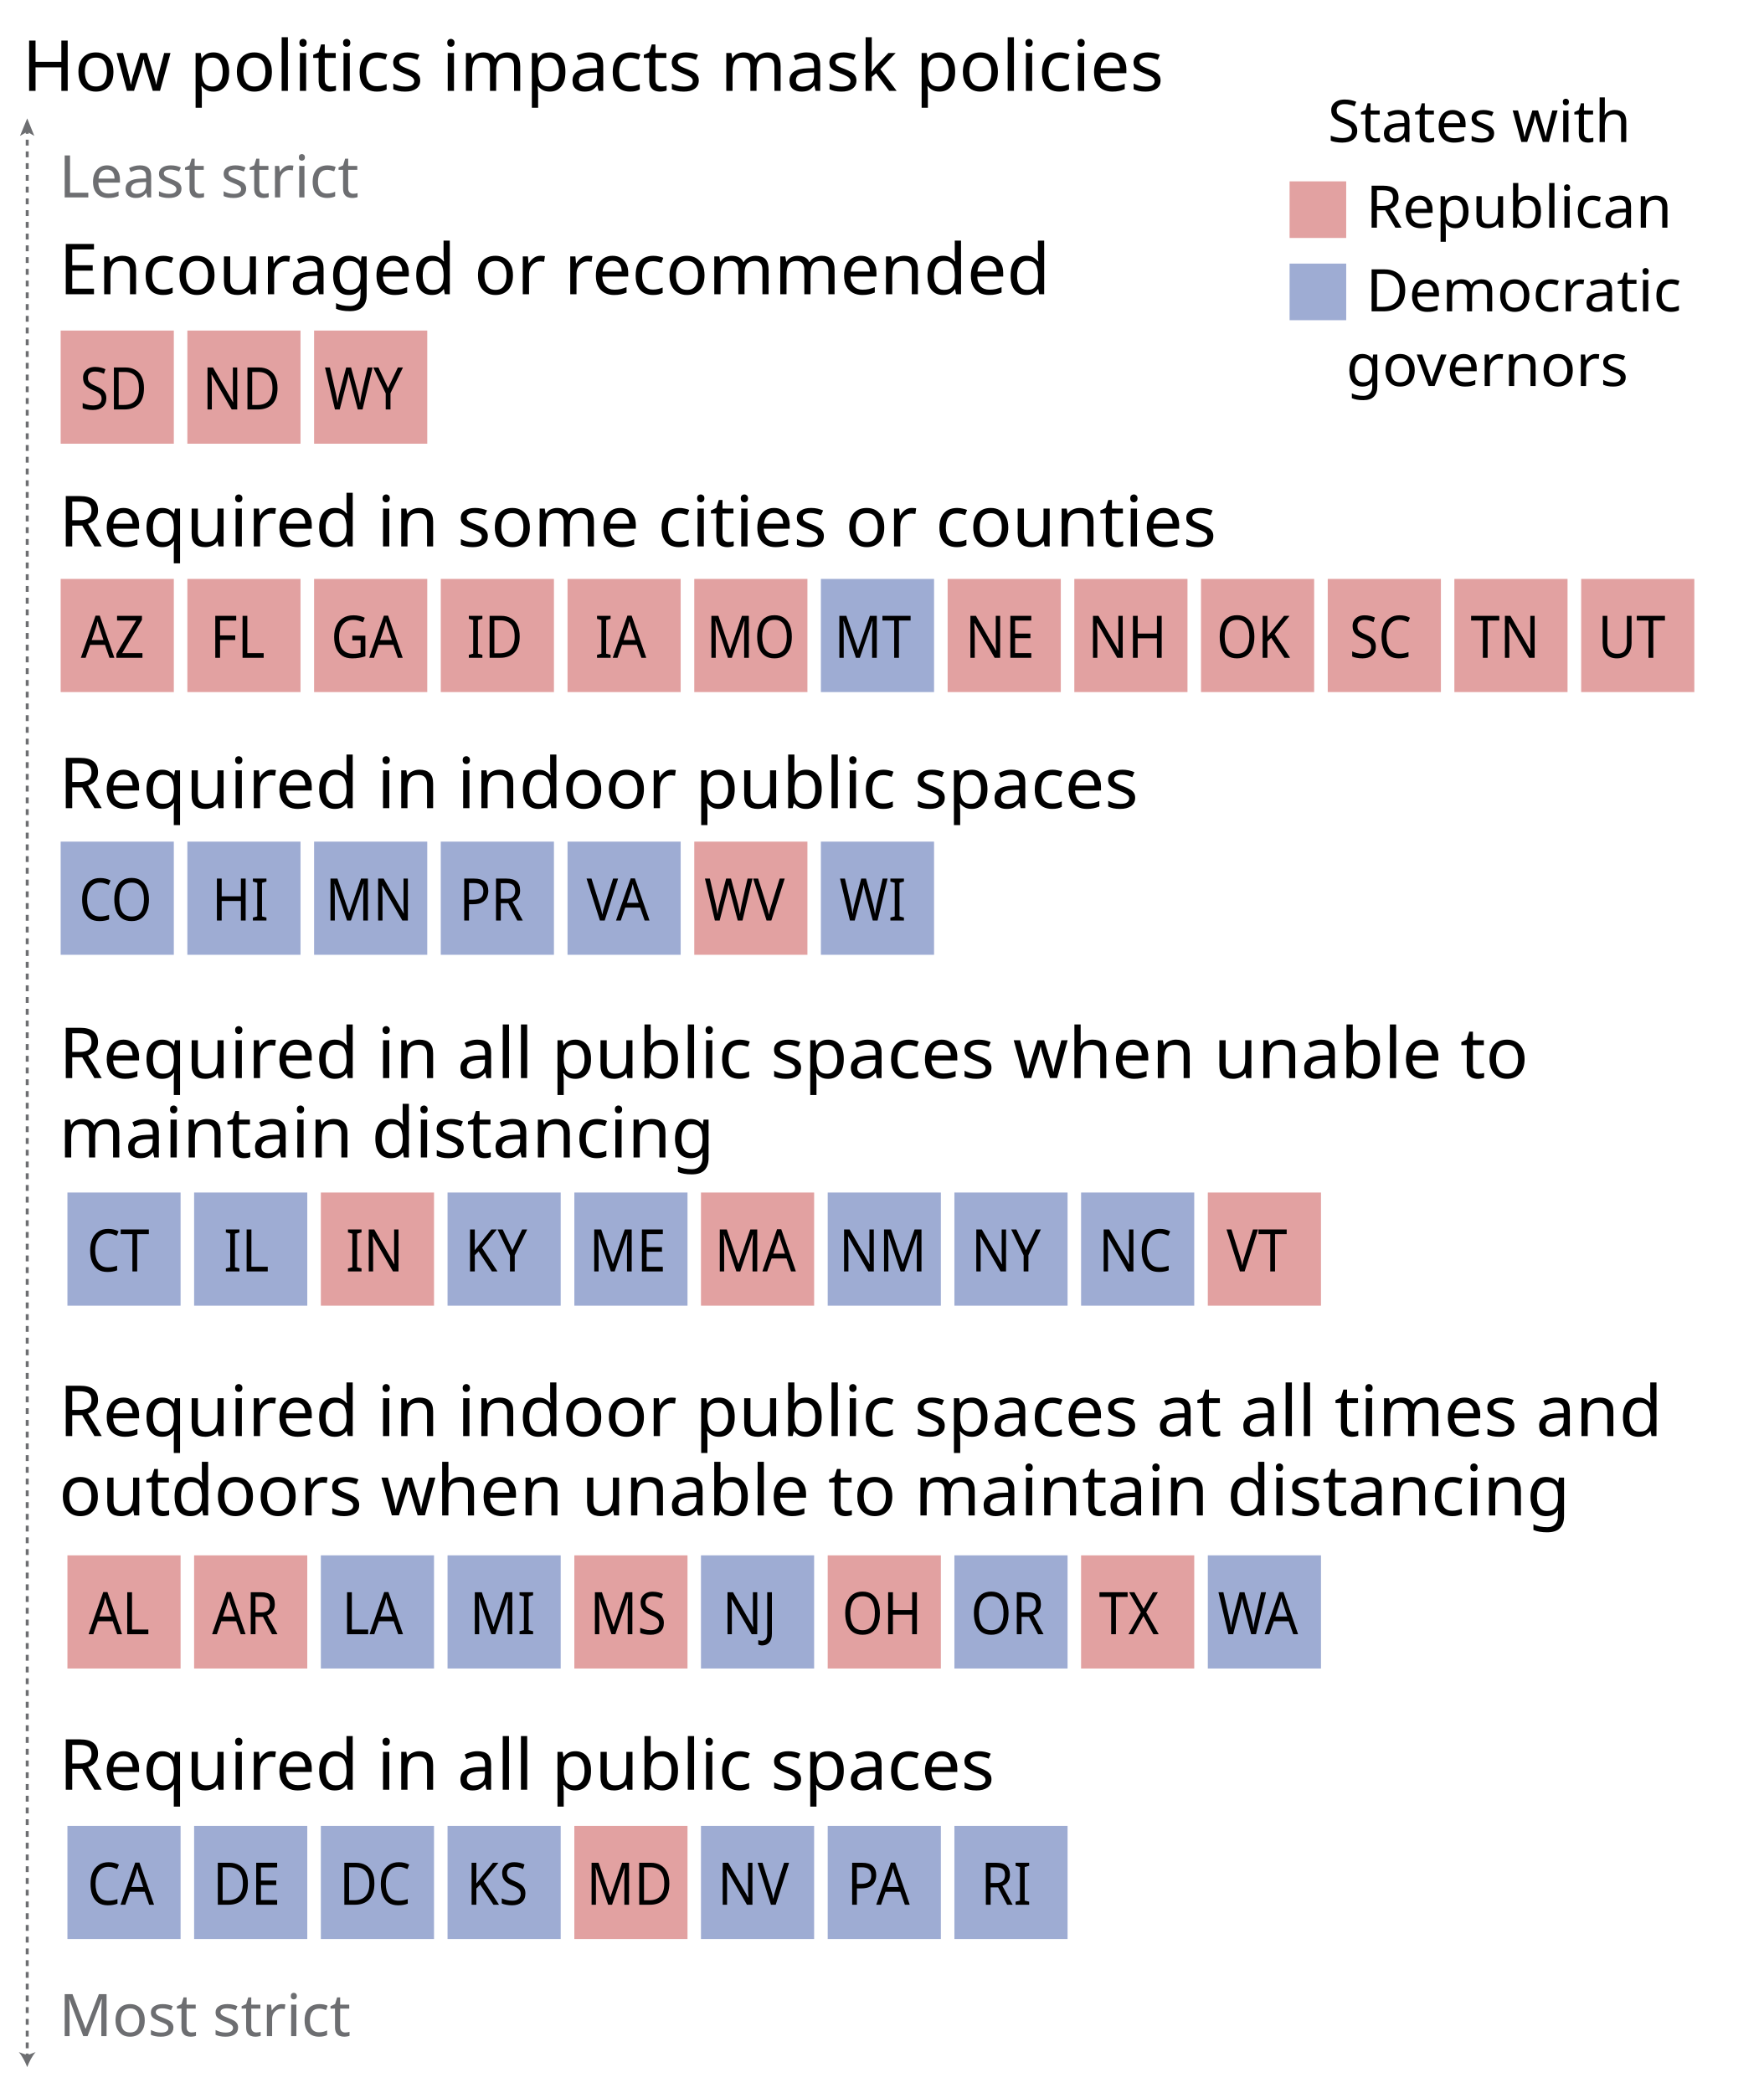
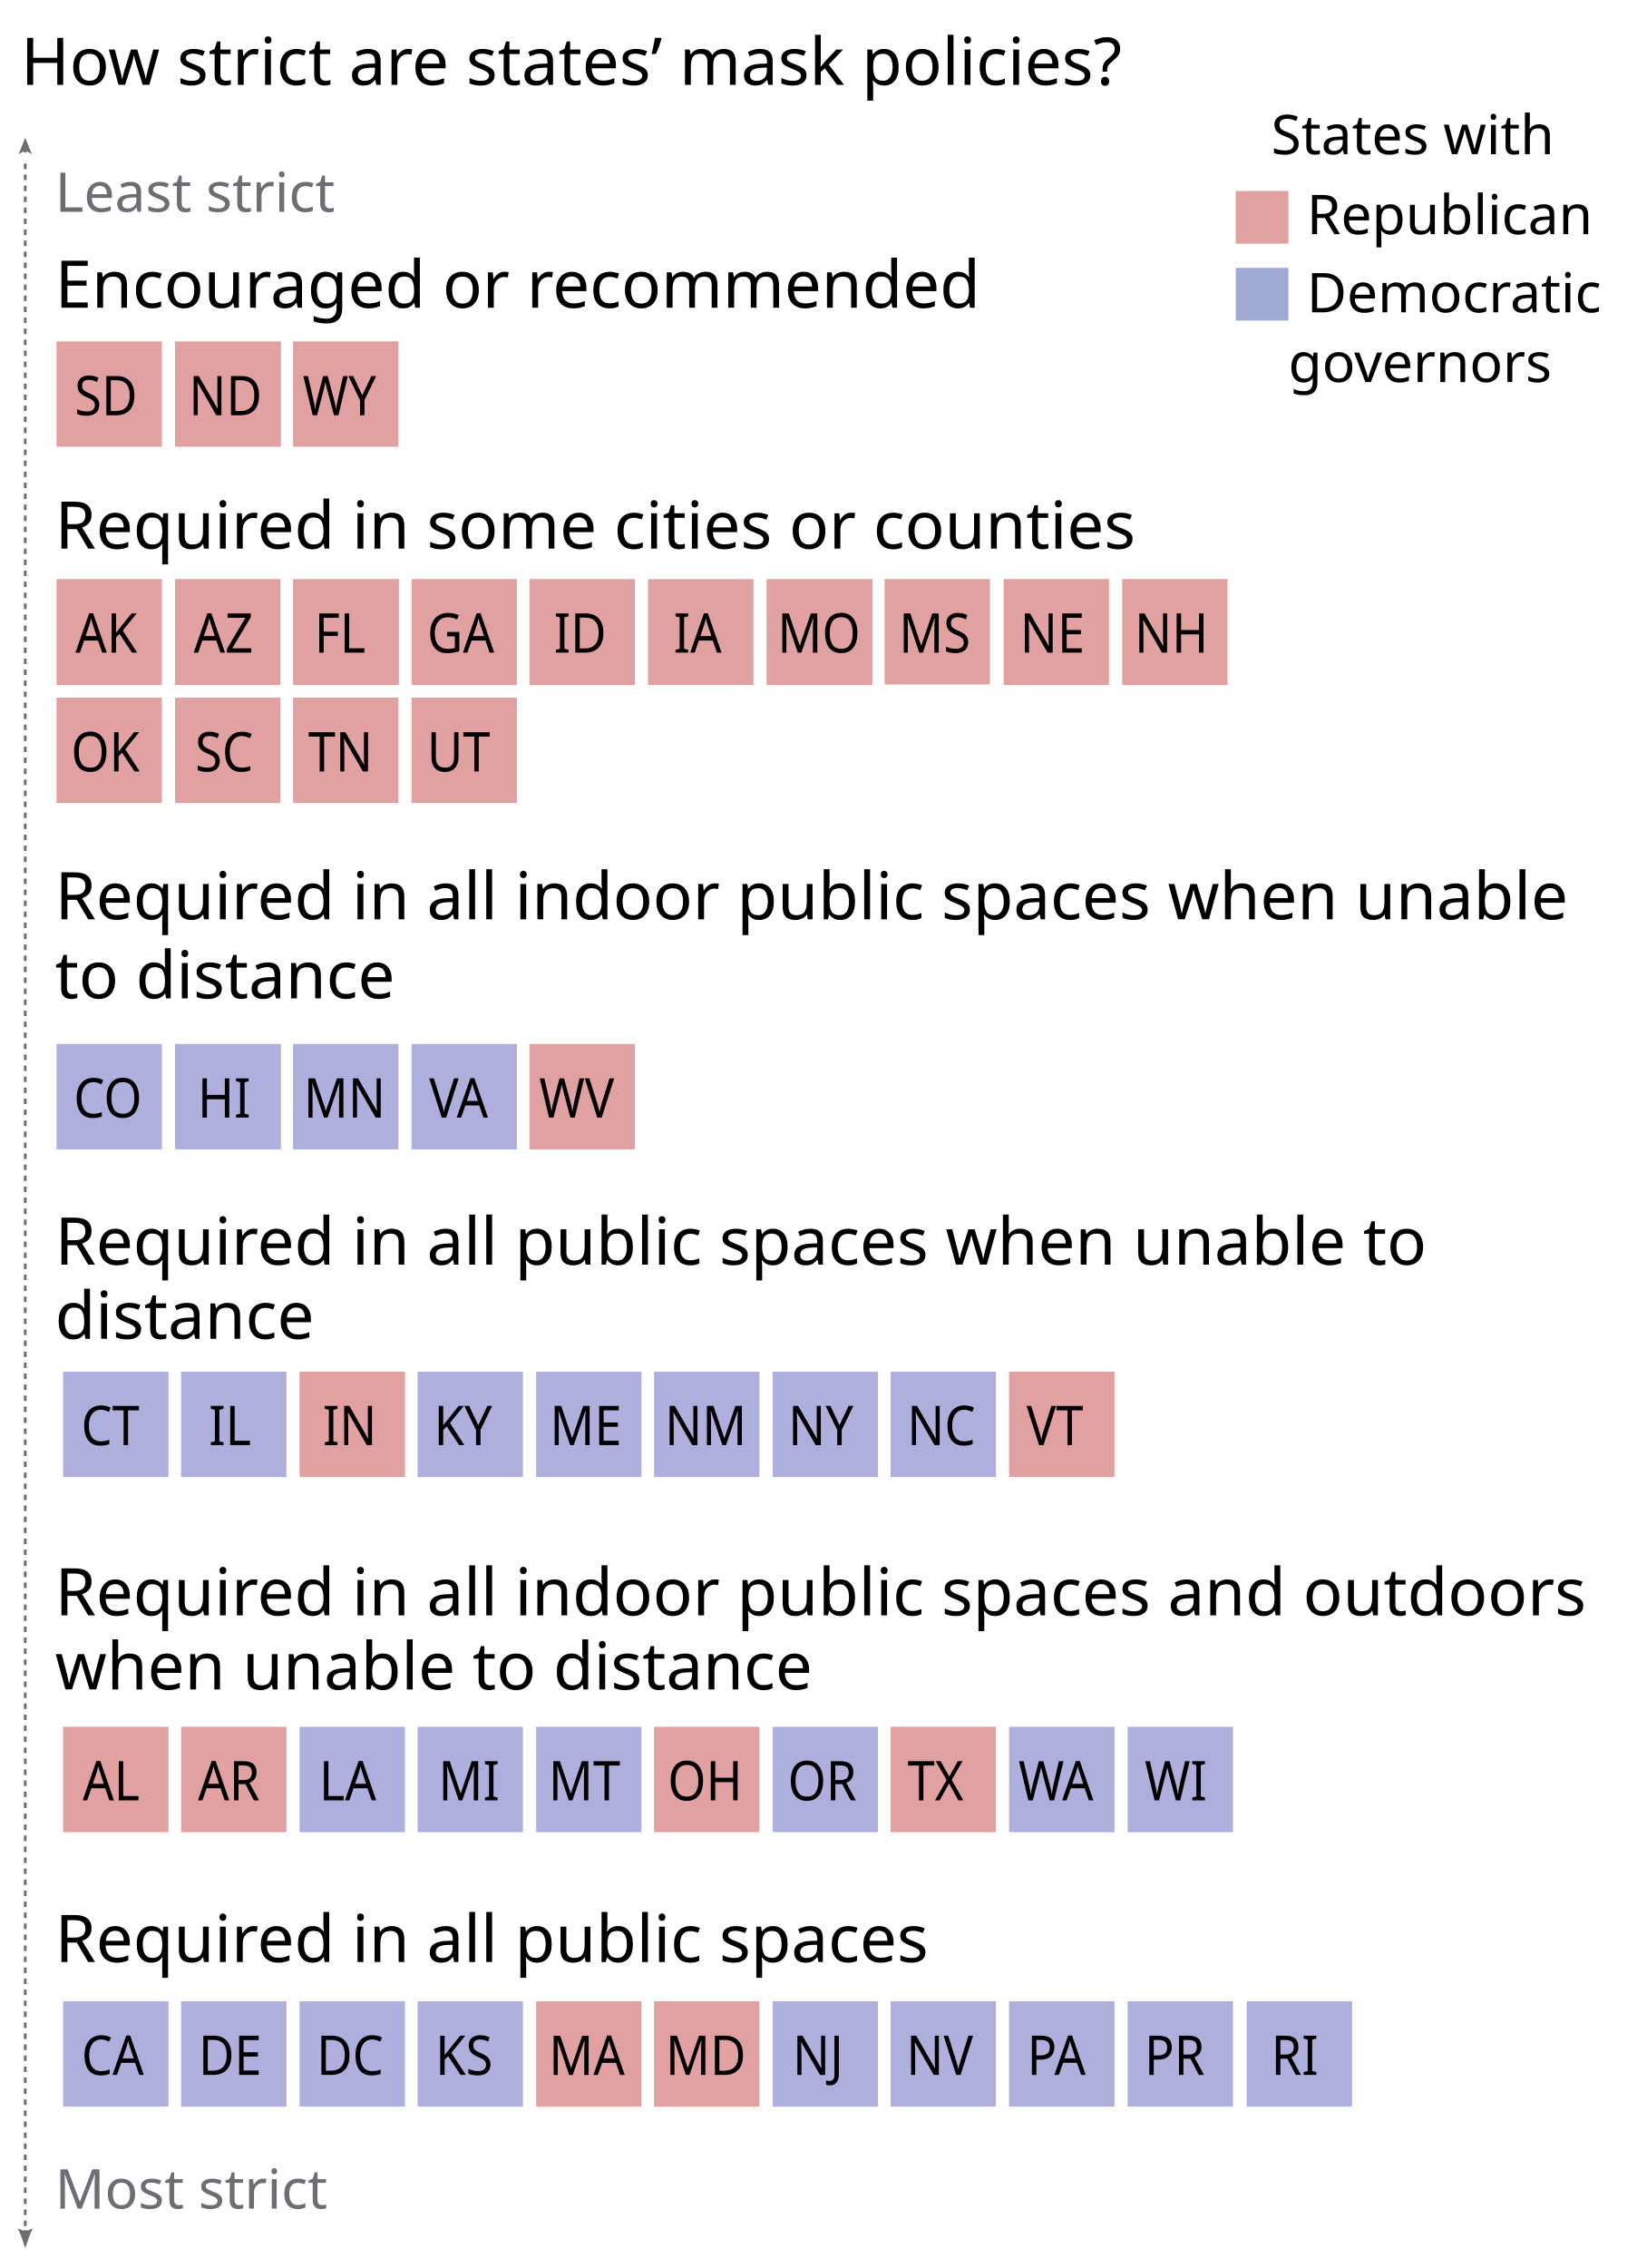
- <svg xmlns="http://www.w3.org/2000/svg" viewBox="0 0 300 356.04">
-   <style>.L{font-size:10px}.M{opacity:.5}.N{font-family:IBMPlexSerif-Bold}.O{fill:#3d59a8}.P{fill:#c54343}.Q{font-size:12px}.R{font-family:IBMPlexSerif}.S{font-family:IBMPlexSerif-Light}.T{fill:#6d6e71}</style>
-   <text transform="translate(3.796 15.461)" font-family="IBMPlexSerif-SemiBold" class="Q">How politics impacts mask policies</text>
+ <svg xmlns="http://www.w3.org/2000/svg" viewBox="0 0 300 413.2">
+   <style>.M{font-size:10px}.N{enable-background:new}.O{font-family:IBMPlexSerif-Bold}.P{opacity:.5}.Q{fill:#c54343}.R{opacity:.4}.S{fill:#3636ad}.T{font-size:12px}.U{font-family:IBMPlexSerif}.V{font-family:IBMPlexSerif-Light}.W{fill:#6d6e71}</style>
+   <text transform="translate(3.796 15.461)" font-family="IBMPlexSerif-SemiBold" class="T">How strict are states’ mask policies?</text>
  <g fill="none" stroke="#6d6e71" stroke-width=".5" stroke-miterlimit="10">
-     <path d="M4.63 22.26v.5" />
-     <path d="M4.63 23.76v325.07" stroke-dasharray="0.999,0.999" />
-     <path d="M4.63 349.33v.5" />
+     <path d="M4.6 27.3v.5" />
+     <path d="M4.6,29.8v377.1" stroke-dasharray="1.002,1.002" />
+     <path d="M4.6 406.3v.5" />
  </g>
-   <g class="T">
-     <path d="M4.63 20.14L3.4 23.12l1.22-.7 1.22.7zm0 331.5c-.32-.85-.86-1.9-1.43-2.56l1.43.52 1.43-.52c-.58.65-1.12 1.7-1.43 2.56z" />
-     <text transform="translate(10.036 33.583)" class="L S">Least strict</text>
-     <text transform="translate(10.036 346.369)" class="L S">Most strict</text>
-   </g>
-   <text transform="translate(10.035 50.058)" class="Q R">Encouraged or recommended</text>
-   <text transform="translate(10.036 92.953)" class="Q R">Required in some cities or counties</text>
-   <text transform="translate(10.035 137.482)" class="Q R">Required in indoor public spaces</text>
-   <text>
-     <tspan x="10.036" y="183.4" class="Q R">Required in all public spaces when unable to </tspan>
-     <tspan y="196.9" x="10.036" class="Q R">maintain distancing</tspan>
-     <tspan x="10.035" y="244.291" class="Q R">Required in indoor public spaces at all times and</tspan>
-     <tspan y="257.791" x="10.035" class="Q R">outdoors when unable to maintain distancing</tspan>
-   </text>
-   <text transform="translate(10.035 304.448)" class="Q R">Required in all public spaces</text>
-   <path d="M10.32 56.23h19.25v19.25H10.32z" class="M P" />
-   <text transform="matrix(.894 0 0 1 13.6013 69.6528)" class="L N">SD</text>
-   <path d="M31.87 56.23h19.25v19.25H31.87z" class="M P" />
-   <text transform="matrix(.894 0 0 1 34.4313 69.6528)" class="L N">ND</text>
-   <path d="M53.43 56.23h19.25v19.25H53.43z" class="M P" />
-   <text transform="matrix(.894 0 0 1 55.1763 69.6528)" class="L N">WY</text>
-   <path d="M10.32 98.48h19.25v19.25H10.32z" class="M P" />
-   <text transform="matrix(.894 0 0 1 13.7537 111.9013)" class="L N">AZ</text>
-   <path d="M31.87 98.48h19.25v19.25H31.87z" class="M P" />
-   <text transform="matrix(.894 0 0 1 35.7546 111.9013)" class="L N">FL</text>
-   <path d="M53.43 98.48h19.25v19.25H53.43z" class="M P" />
-   <text transform="matrix(.894 0 0 1 56.2984 111.9013)" class="L N">GA</text>
-   <path d="M74.98 98.48h19.25v19.25H74.98z" class="M P" />
-   <text transform="matrix(.894 0 0 1 79.3901 111.9013)" class="L N">ID</text>
-   <path d="M96.54 98.48h19.25v19.25H96.54z" class="M P" />
-   <text transform="matrix(.894 0 0 1 101.1991 111.9013)" class="L N">IA</text>
-   <path d="M118.1 98.48h19.25v19.25H118.1z" class="M P" />
-   <text transform="matrix(.894 0 0 1 120.1472 111.9013)" class="L N">MO</text>
-   <path d="M139.64 98.48h19.25v19.25h-19.25z" class="M O" />
-   <text transform="matrix(.894 0 0 1 141.9155 111.9013)" class="L N">MT</text>
-   <path d="M161.2 98.48h19.25v19.25H161.2z" class="M P" />
-   <text transform="matrix(.894 0 0 1 164.2074 111.9013)" class="L N">NE</text>
-   <path d="M182.75 98.48H202v19.25h-19.25z" class="M P" />
-   <text transform="matrix(.894 0 0 1 185.0594 111.9013)" class="L N">NH</text>
-   <path d="M204.3 98.48h19.25v19.25H204.3z" class="M P" />
-   <text transform="matrix(.894 0 0 1 206.9402 111.9013)" class="L N">OK</text>
-   <path d="M225.86 98.48h19.25v19.25h-19.25z" class="M P" />
-   <text transform="matrix(.894 0 0 1 229.5582 111.9013)" class="L N">SC</text>
-   <path d="M247.4 98.48h19.25v19.25H247.4z" class="M P" />
-   <text transform="matrix(.894 0 0 1 250.1647 111.9013)" class="L N">TN</text>
-   <path d="M268.97 98.48h19.25v19.25h-19.25z" class="M P" />
-   <text transform="matrix(.894 0 0 1 271.8126 111.9013)" class="L N">UT</text>
-   <path d="M10.32 143.17h19.25v19.25H10.32z" class="M O" />
-   <text transform="matrix(.894 0 0 1 13.427 156.5954)" class="L N">CO</text>
-   <path d="M31.87 143.17h19.25v19.25H31.87z" class="M O" />
-   <text transform="matrix(.894 0 0 1 36.0319 156.5954)" class="L N">HI</text>
-   <path d="M53.43 143.17h19.25v19.25H53.43z" class="M O" />
-   <text transform="matrix(.894 0 0 1 55.3507 156.5954)" class="L N">MN</text>
-   <path d="M74.98 143.17h19.25v19.25H74.98z" class="M O" />
-   <text transform="matrix(.894 0 0 1 78.103 156.5954)" class="L N">PR</text>
-   <path d="M96.54 143.17h19.25v19.25H96.54z" class="M O" />
-   <text transform="matrix(.894 0 0 1 99.7777 156.5954)" class="L N">VA</text>
-   <path d="M118.1 143.17h19.25v19.25H118.1z" class="M P" />
-   <text transform="matrix(.894 0 0 1 119.8074 156.5954)" class="L N">WV</text>
-   <path d="M139.64 143.17h19.25v19.25h-19.25z" class="M O" />
-   <text transform="matrix(.894 0 0 1 142.7829 156.5954)" class="L N">WI</text>
-   <path d="M11.47 202.86h19.25v19.25H11.47z" class="M O" />
-   <text transform="matrix(.894 0 0 1 14.7932 216.2793)" class="L N">CT</text>
-   <path d="M33.02 202.86h19.25v19.25H33.02z" class="M O" />
-   <text transform="matrix(.894 0 0 1 38.0592 216.2793)" class="L N">IL</text>
-   <path d="M54.58 202.86h19.25v19.25H54.58z" class="M P" />
-   <text transform="matrix(.894 0 0 1 58.8311 216.2793)" class="L N">IN</text>
-   <path d="M76.13 202.86h19.25v19.25H76.13z" class="M O" />
-   <text transform="matrix(.894 0 0 1 79.0932 216.2793)" class="L N">KY</text>
-   <path d="M97.7 202.86h19.25v19.25H97.7z" class="M O" />
-   <text transform="matrix(.894 0 0 1 100.2181 216.2793)" class="L N">ME</text>
-   <path d="M119.24 202.86h19.25v19.25h-19.25z" class="M P" />
-   <text transform="matrix(.894 0 0 1 121.5755 216.2793)" class="L N">MA</text>
-   <path d="M140.8 202.86h19.25v19.25H140.8z" class="M O" />
-   <text transform="matrix(.894 0 0 1 142.7184 216.2793)" class="L N">NM</text>
-   <path d="M162.35 202.86h19.25v19.25h-19.25z" class="M O" />
-   <text transform="matrix(.894 0 0 1 165.2115 216.2793)" class="L N">NY</text>
-   <path d="M183.9 202.86h19.25v19.25H183.9z" class="M O" />
-   <text transform="matrix(.894 0 0 1 186.8774 216.2793)" class="L N">NC</text>
-   <path d="M205.46 202.86h19.25v19.25h-19.25z" class="M P" />
-   <text transform="matrix(.894 0 0 1 208.6371 216.2793)" class="L N">VT</text>
-   <path d="M11.47 264.58h19.25v19.25H11.47z" class="M P" />
-   <text transform="matrix(.894 0 0 1 15.0657 277.9981)" class="L N">AL</text>
-   <path d="M33.02 264.58h19.25v19.25H33.02z" class="M P" />
-   <text transform="matrix(.894 0 0 1 36.0744 277.9981)" class="L N">AR</text>
-   <path d="M54.58 264.58h19.25v19.25H54.58z" class="M O" />
-   <text transform="matrix(.894 0 0 1 58.1739 277.9981)" class="L N">LA</text>
-   <path d="M76.13 264.58h19.25v19.25H76.13z" class="M O" />
-   <text transform="matrix(.894 0 0 1 79.9067 277.9981)" class="L N">MI</text>
-   <path d="M97.7 264.58h19.25v19.25H97.7z" class="M P" />
-   <text transform="matrix(.894 0 0 1 100.3344 277.9981)" class="L N">MS</text>
-   <path d="M119.24 264.58h19.25v19.25h-19.25z" class="M O" />
-   <text transform="matrix(.894 0 0 1 122.8899 277.9981)" class="L N">NJ</text>
-   <path d="M140.8 264.58h19.25v19.25H140.8z" class="M P" />
-   <text transform="matrix(.894 0 0 1 143.237 277.9981)" class="L N">OH</text>
-   <path d="M162.35 264.58h19.25v19.25h-19.25z" class="M O" />
-   <text transform="matrix(.894 0 0 1 165.1221 277.9981)" class="L N">OR</text>
-   <path d="M183.9 264.58h19.25v19.25H183.9z" class="M P" />
-   <text transform="matrix(.894 0 0 1 186.9399 277.9981)" class="L N">TX</text>
-   <path d="M205.46 264.58h19.25v19.25h-19.25z" class="M O" />
-   <text transform="matrix(.894 0 0 1 207.1571 277.9981)" class="L N">WA</text>
-   <path d="M11.47 310.6h19.25v19.25H11.47z" class="M O" />
-   <text transform="matrix(.894 0 0 1 14.8557 324.0153)" class="L N">CA</text>
-   <path d="M33.02 310.6h19.25v19.25H33.02z" class="M O" />
-   <text transform="matrix(.894 0 0 1 36.1906 324.0153)" class="L N">DE</text>
-   <path d="M54.58 310.6h19.25v19.25H54.58z" class="M O" />
-   <text transform="matrix(.894 0 0 1 57.709 324.0153)" class="L N">DC</text>
-   <path d="M76.13 310.6h19.25v19.25H76.13z" class="M O" />
-   <text transform="matrix(.894 0 0 1 79.3569 324.0153)" class="L N">KS</text>
-   <path d="M97.7 310.6h19.25v19.25H97.7z" class="M P" />
-   <text transform="matrix(.894 0 0 1 99.767 324.0153)" class="L N">MD</text>
-   <path d="M119.24 310.6h19.25v19.25h-19.25z" class="M O" />
-   <text transform="matrix(.894 0 0 1 122.0721 324.0153)" class="L N">NV</text>
-   <path d="M140.8 310.6h19.25v19.25H140.8z" class="M O" />
-   <text transform="matrix(.894 0 0 1 144.091 324.0153)" class="L N">PA</text>
-   <path d="M162.35 310.6h19.25v19.25h-19.25z" class="M O" />
-   <text transform="matrix(.894 0 0 1 166.8384 324.0153)" class="L N">RI</text>
-   <text transform="translate(225.86 24.164)" class="L S">States with </text>
-   <path d="M219.37 30.85H229v9.63h-9.63z" class="M P" />
-   <text transform="translate(232.352 52.964)" class="L S">Democratic</text>
-   <path d="M219.37 44.84H229v9.63h-9.63z" class="M O" />
-   <text transform="translate(232.352 38.728)" class="L S">Republican</text>
-   <text transform="translate(228.993 65.666)" class="L S">governors</text>
+   <path d="M4.6 25.1l-1.2 3 1.2-.7 1.2.7-1.2-3zm0 384.5c-.3-.9-.9-2.9-1.4-3.6l1.4.5L6 406c-.5.7-1.1 2.8-1.4 3.6z" class="W" />
+   <text transform="translate(10.036 38.584)" class="M V W">Least strict</text>
+   <text transform="translate(10.036 402.374)" class="M V W">Most strict</text>
+   <text transform="translate(10.035 56.059)" class="T U">Encouraged or recommended</text>
+   <text transform="translate(10.036 99.953)" class="T U">Required in some cities or counties</text>
+   <text transform="translate(10.035 167.484)" class="T U">Required in all indoor public spaces when unable</text>
+   <text transform="translate(10.035 181.884)" class="T U">to distance</text>
+   <text transform="translate(10.036 230.405)" class="T U">Required in all public spaces when unable to </text>
+   <text transform="translate(10.036 243.905)" class="T U">distance</text>
+   <text transform="translate(10.035 294.296)" class="T U">Required in all indoor public spaces and outdoors</text>
+   <text transform="translate(10.035 307.796)" class="T U">when unable to distance</text>
+   <text transform="translate(10.035 357.453)" class="T U">Required in all public spaces</text>
+   <path d="M10.3,62.2h19.2v19.2H10.3V62.2z" class="N P Q" />
+   <text transform="matrix(.894 0 0 1 13.6016 75.6533)" class="M O">SD</text>
+   <path d="M31.9,62.2h19.3v19.2H31.9V62.2z" class="N P Q" />
+   <text transform="matrix(.894 0 0 1 34.4316 75.6533)" class="M O">ND</text>
+   <path d="M53.4,62.2h19.2v19.2H53.4V62.2z" class="N P Q" />
+   <text transform="matrix(.894 0 0 1 55.1763 75.6533)" class="M O">WY</text>
+   <path d="M31.9,105.5h19.2v19.3H31.9V105.5z" class="N P Q" />
+   <text transform="matrix(.894 0 0 1 35.3037 118.9019)" class="M O">AZ</text>
+   <path d="M53.4,105.5h19.3v19.3H53.4V105.5z" class="N P Q" />
+   <text transform="matrix(.894 0 0 1 57.3101 118.9019)" class="M O">FL</text>
+   <path d="M75,105.5h19.2v19.3H75V105.5z" class="N P Q" />
+   <text transform="matrix(.894 0 0 1 77.8535 118.9019)" class="M O">GA</text>
+   <path d="M96.5,105.5h19.2v19.3H96.5V105.5z" class="N P Q" />
+   <text transform="matrix(.894 0 0 1 100.9453 118.9019)" class="M O">ID</text>
+   <path d="M118.1 105.5h19.2v19.3h-19.2c0 0 0-19.3 0-19.3z" class="N P Q" />
+   <text transform="matrix(.894 0 0 1 122.7544 118.9019)" class="M O">IA</text>
+   <path d="M139.7,105.5H159v19.3h-19.3V105.5z" class="N P Q" />
+   <text transform="matrix(.894 0 0 1 141.7026 118.9019)" class="M O">MO</text>
+   <path d="M97.7,314.6h19.2v19.2H97.7V314.6z" class="N R S" />
+   <text transform="matrix(.894 0 0 1 99.9756 328.0059)" class="M O">MT</text>
+   <path d="M182.9,105.5h19.2v19.3h-19.2V105.5z" class="N P Q" />
+   <text transform="matrix(.894 0 0 1 185.917 118.9019)" class="M O">NE</text>
+   <path d="M204.5,105.5h19.2v19.3h-19.2V105.5z" class="N P Q" />
+   <text transform="matrix(.894 0 0 1 206.769 118.9019)" class="M O">NH</text>
+   <path d="M10.3,127.1h19.2v19.2H10.3V127.1z" class="N P Q" />
+   <text transform="matrix(.894 0 0 1 12.9507 140.5454)" class="M O">OK</text>
+   <path d="M31.9,127.1h19.2v19.2H31.9V127.1z" class="N P Q" />
+   <text transform="matrix(.894 0 0 1 35.5684 140.5454)" class="M O">SC</text>
+   <path d="M53.4,127.1h19.2v19.2H53.4V127.1z" class="N P Q" />
+   <text transform="matrix(.894 0 0 1 56.1748 140.5454)" class="M O">TN</text>
+   <path d="M75,127.1h19.2v19.2H75V127.1z" class="N P Q" />
+   <text transform="matrix(.894 0 0 1 77.8228 140.5454)" class="M O">UT</text>
+   <path d="M10.3,190.2h19.2v19.2H10.3V190.2z" class="N R S" />
+   <text transform="matrix(.894 0 0 1 13.4272 203.6001)" class="M O">CO</text>
+   <path d="M31.9,190.2h19.3v19.2H31.9V190.2z" class="N R S" />
+   <text transform="matrix(.894 0 0 1 36.0322 203.6001)" class="M O">HI</text>
+   <path d="M53.4,190.2h19.2v19.2H53.4V190.2z" class="N R S" />
+   <text transform="matrix(.894 0 0 1 55.3506 203.6001)" class="M O">MN</text>
+   <path d="M205.5,364.6h19.2v19.2h-19.2V364.6z" class="N R S" />
+   <text transform="matrix(.894 0 0 1 208.583 378.0195)" class="M O">PR</text>
+   <path d="M75,190.2h19.2v19.2H75V190.2z" class="N R S" />
+   <text transform="matrix(.894 0 0 1 78.2227 203.6001)" class="M O">VA</text>
+   <path d="M96.5,190.2h19.2v19.2H96.5V190.2z" class="N P Q" />
+   <text transform="matrix(.894 0 0 1 98.2529 203.6001)" class="M O">WV</text>
+   <path d="M205.5,314.6h19.2v19.2h-19.2V314.6z" class="N R S" />
+   <text transform="matrix(.894 0 0 1 208.6035 328)" class="M O">WI</text>
+   <path d="M11.5,249.9h19.2v19.2H11.5V249.9z" class="N R S" />
+   <text transform="matrix(.894 0 0 1 14.7935 263.2842)" class="M O">CT</text>
+   <path d="M33,249.9h19.2v19.2H33V249.9z" class="N R S" />
+   <text transform="matrix(.894 0 0 1 38.0591 263.2842)" class="M O">IL</text>
+   <path d="M54.6,249.9h19.2v19.2H54.6V249.9z" class="N P Q" />
+   <text transform="matrix(.894 0 0 1 58.8311 263.2842)" class="M O">IN</text>
+   <path d="M76.1,249.9h19.2v19.2H76.1V249.9z" class="N R S" />
+   <text transform="matrix(.894 0 0 1 79.0933 263.2842)" class="M O">KY</text>
+   <path d="M97.7,249.9h19.2v19.2H97.7V249.9z" class="N R S" />
+   <text transform="matrix(.894 0 0 1 100.2183 263.2842)" class="M O">ME</text>
+   <path d="M97.7,364.6h19.2v19.2H97.7V364.6z" class="N P Q" />
+   <text transform="matrix(.894 0 0 1 100.0356 378.0244)" class="M O">MA</text>
+   <path d="M119.2,249.9h19.2v19.2h-19.2V249.9z" class="N R S" />
+   <text transform="matrix(.894 0 0 1 121.1685 263.2842)" class="M O">NM</text>
+   <path d="M140.8,249.9H160v19.2h-19.2V249.9z" class="N R S" />
+   <text transform="matrix(.894 0 0 1 143.6616 263.2842)" class="M O">NY</text>
+   <path d="M162.3,249.9h19.2v19.2h-19.2V249.9z" class="N R S" />
+   <text transform="matrix(.894 0 0 1 165.3276 263.2842)" class="M O">NC</text>
+   <path d="M183.9,249.9h19.2v19.2h-19.2V249.9z" class="N P Q" />
+   <text transform="matrix(.894 0 0 1 187.0874 263.2842)" class="M O">VT</text>
+   <path d="M11.5,314.6h19.2v19.2H11.5V314.6z" class="N P Q" />
+   <text transform="matrix(.894 0 0 1 15.0659 328.0029)" class="M O">AL</text>
+   <path d="M33,314.6h19.2v19.2H33V314.6z" class="N P Q" />
+   <text transform="matrix(.894 0 0 1 36.0742 328.0029)" class="M O">AR</text>
+   <path d="M54.6,314.6h19.2v19.2H54.6V314.6z" class="N R S" />
+   <text transform="matrix(.894 0 0 1 58.1738 328.0029)" class="M O">LA</text>
+   <path d="M76.1,314.6h19.2v19.2H76.1V314.6z" class="N R S" />
+   <text transform="matrix(.894 0 0 1 79.9067 328.0029)" class="M O">MI</text>
+   <path d="M161.2,105.5h19.2v19.2h-19.2V105.5z" class="N P Q" />
+   <text transform="matrix(.894 0 0 1 163.8369 118.8994)" class="M O">MS</text>
+   <path d="M140.8,364.6H160v19.2h-19.2V364.6z" class="N R S" />
+   <text transform="matrix(.894 0 0 1 144.4502 378.0234)" class="M O">NJ</text>
+   <path d="M119.2,314.6h19.2v19.2h-19.2V314.6z" class="N P Q" />
+   <text transform="matrix(.894 0 0 1 121.6875 328.0029)" class="M O">OH</text>
+   <path d="M140.8,314.6H160v19.2h-19.2V314.6z" class="N R S" />
+   <text transform="matrix(.894 0 0 1 143.5723 328.0029)" class="M O">OR</text>
+   <path d="M162.3,314.6h19.2v19.2h-19.2V314.6z" class="N P Q" />
+   <text transform="matrix(.894 0 0 1 165.3901 328.0029)" class="M O">TX</text>
+   <path d="M183.9,314.6h19.2v19.2h-19.2V314.6z" class="N R S" />
+   <text transform="matrix(.894 0 0 1 185.6074 328.0029)" class="M O">WA</text>
+   <path d="M11.5,364.6h19.2v19.2H11.5V364.6z" class="N R S" />
+   <text transform="matrix(.894 0 0 1 14.856 378.0205)" class="M O">CA</text>
+   <path d="M33,364.6h19.2v19.2H33V364.6z" class="N R S" />
+   <text transform="matrix(.894 0 0 1 36.1904 378.0205)" class="M O">DE</text>
+   <path d="M54.6,364.6h19.2v19.2H54.6V364.6z" class="N R S" />
+   <text transform="matrix(.894 0 0 1 57.709 378.0205)" class="M O">DC</text>
+   <path d="M76.1,364.6h19.2v19.2H76.1V364.6z" class="N R S" />
+   <text transform="matrix(.894 0 0 1 79.3569 378.0205)" class="M O">KS</text>
+   <path d="M119.2,364.6h19.2v19.2h-19.2V364.6z" class="N P Q" />
+   <text transform="matrix(.894 0 0 1 121.312 378.0205)" class="M O">MD</text>
+   <path d="M162.3,364.6h19.2v19.2h-19.2V364.6z" class="N R S" />
+   <text transform="matrix(.894 0 0 1 165.1724 378.0205)" class="M O">NV</text>
+   <path d="M183.9,364.6h19.2v19.2h-19.2V364.6z" class="N R S" />
+   <text transform="matrix(.894 0 0 1 187.1909 378.0205)" class="M O">PA</text>
+   <path d="M227.2,364.6h19.2v19.2h-19.2V364.6z" class="N R S" />
+   <text transform="matrix(.894 0 0 1 231.6577 378.0205)" class="M O">RI</text>
+   <path d="M10.3,105.5h19.2v19.3H10.3V105.5z" class="N P Q" />
+   <text transform="matrix(.894 0 0 1 13.7539 118.9019)" class="M O">AK</text>
+   <text transform="translate(231.657 28.1)" class="M V">States with</text>
+   <path d="M225.2,34.8h9.6v9.6h-9.6V34.8z" class="N P Q" />
+   <text transform="translate(238.149 56.9)" class="M V">Democratic</text>
+   <path d="M225.2,48.8h9.6v9.6h-9.6V48.8z" fill="#3d59a8" class="N P" />
+   <text transform="translate(238.149 42.664)" class="M V">Republican</text>
+   <text transform="translate(234.79 69.602)" class="M V">governors</text>
</svg>
